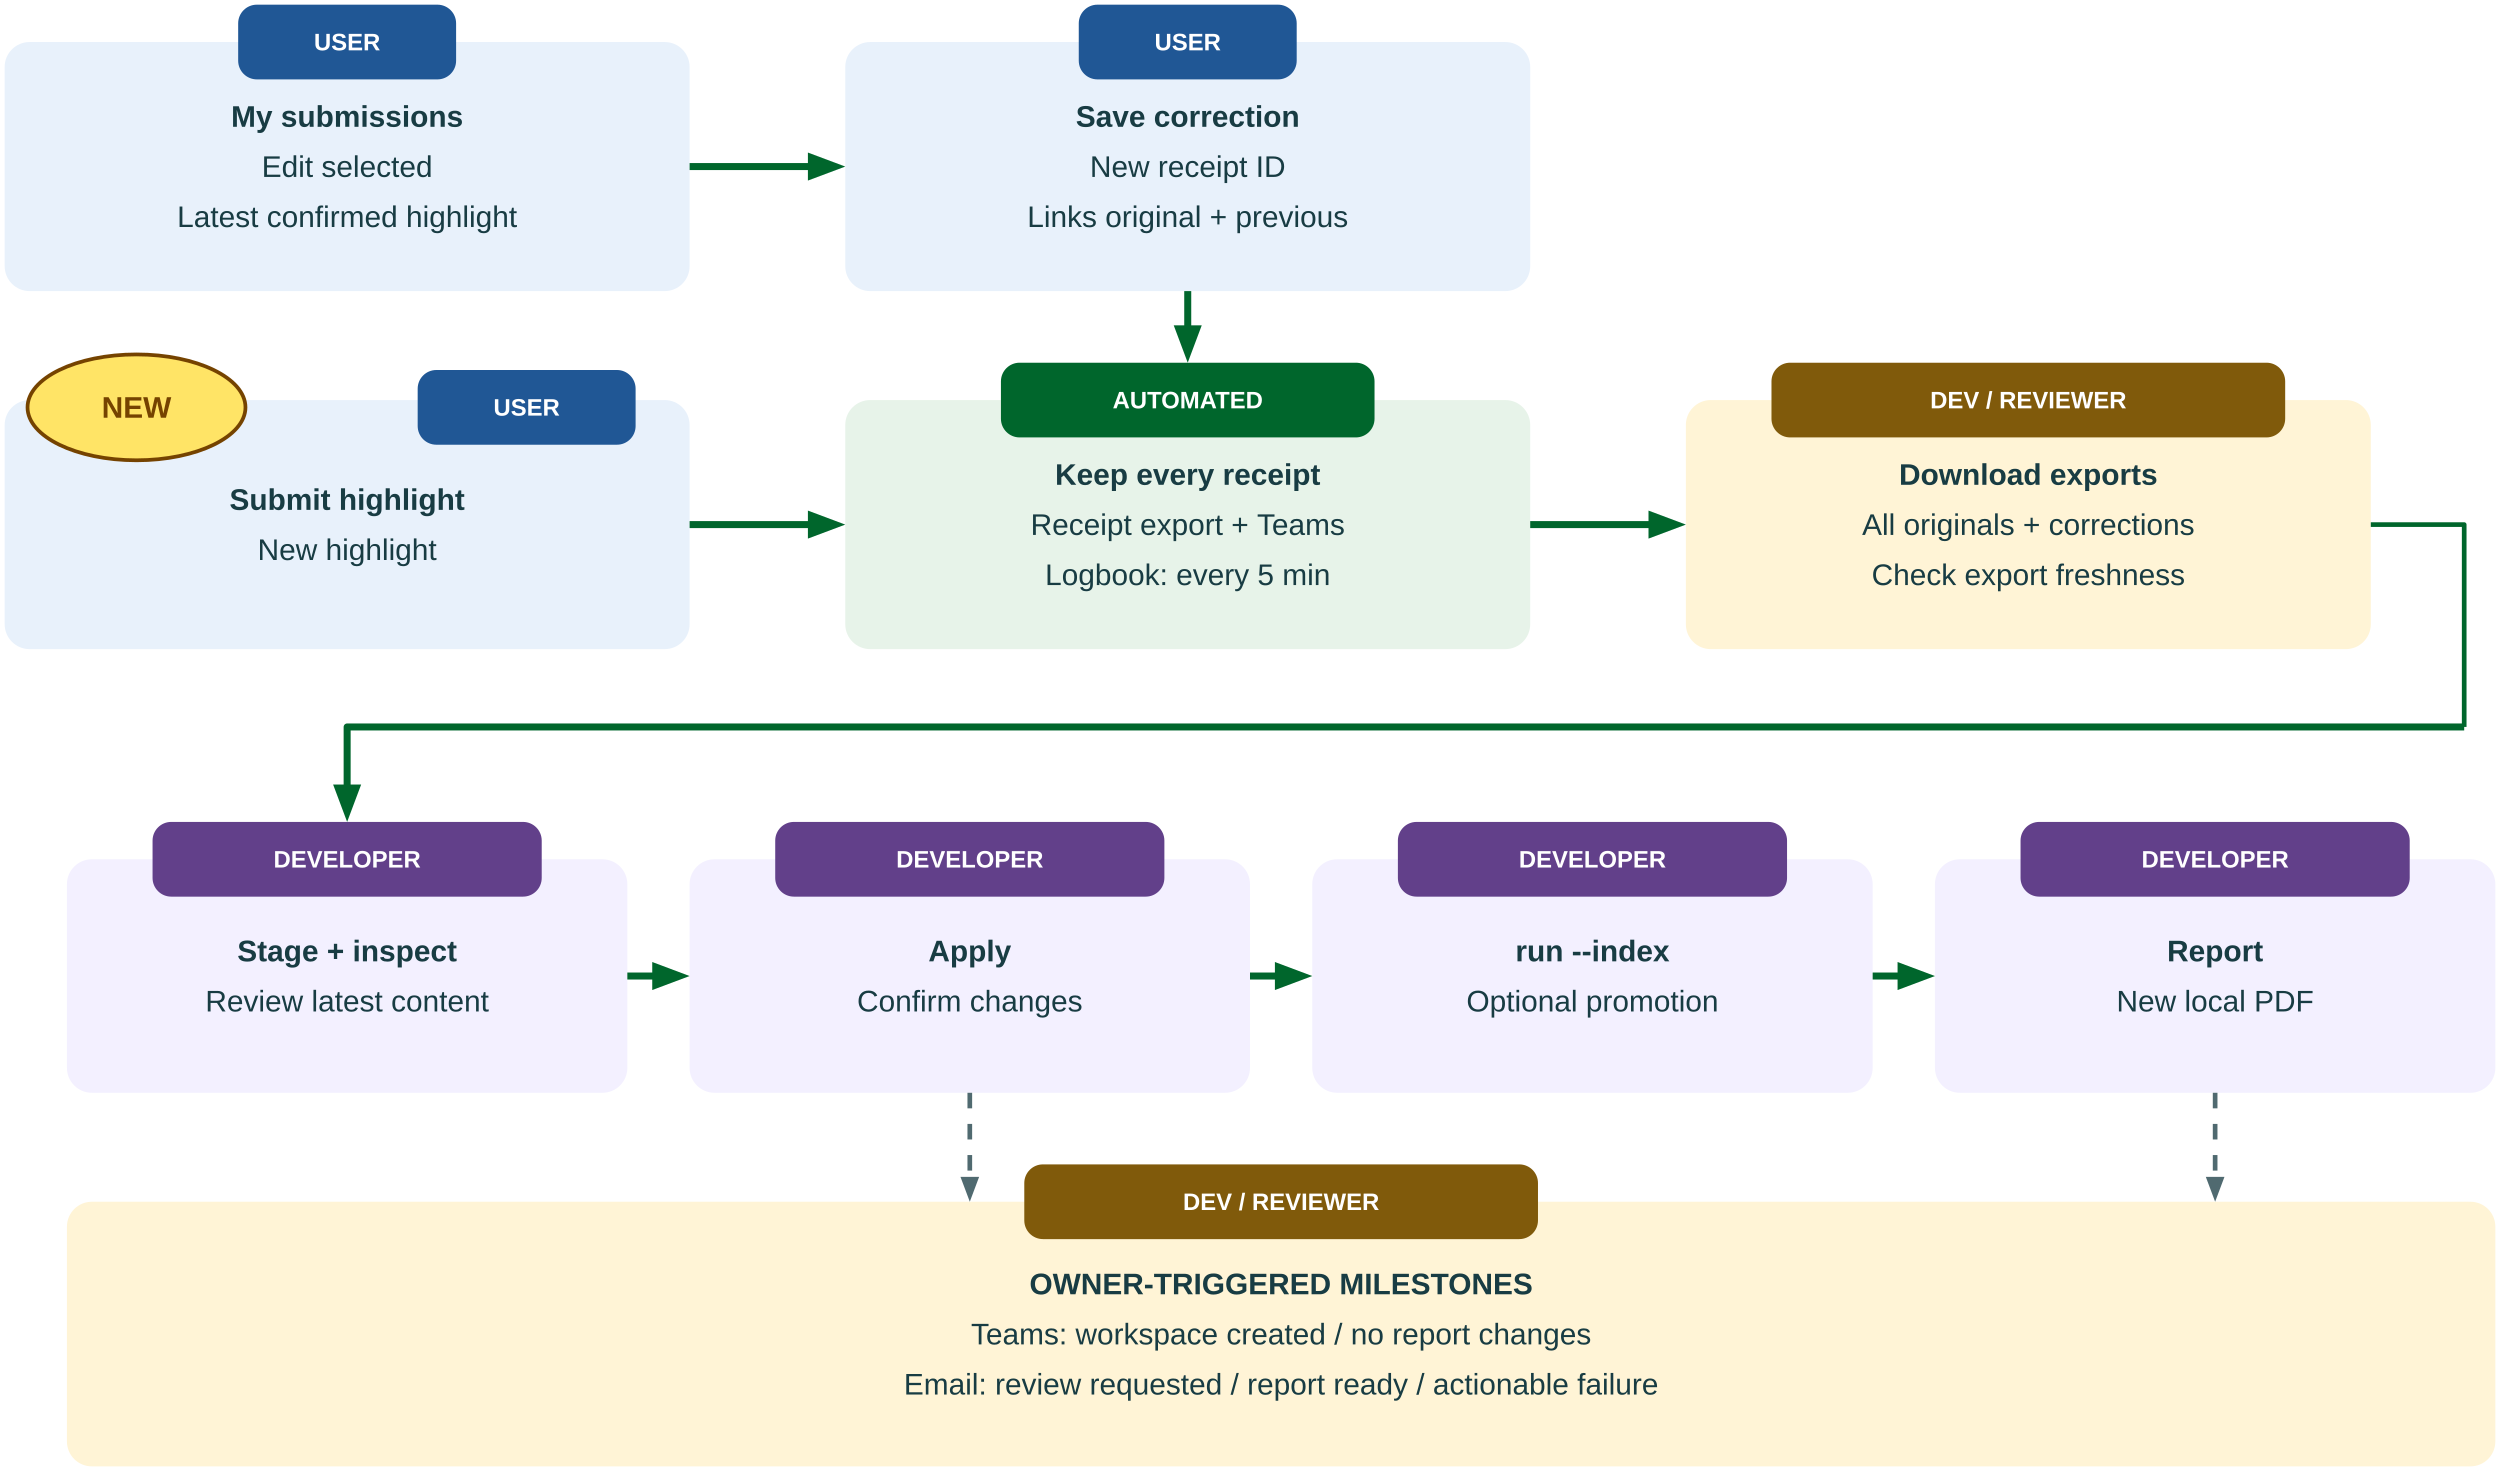
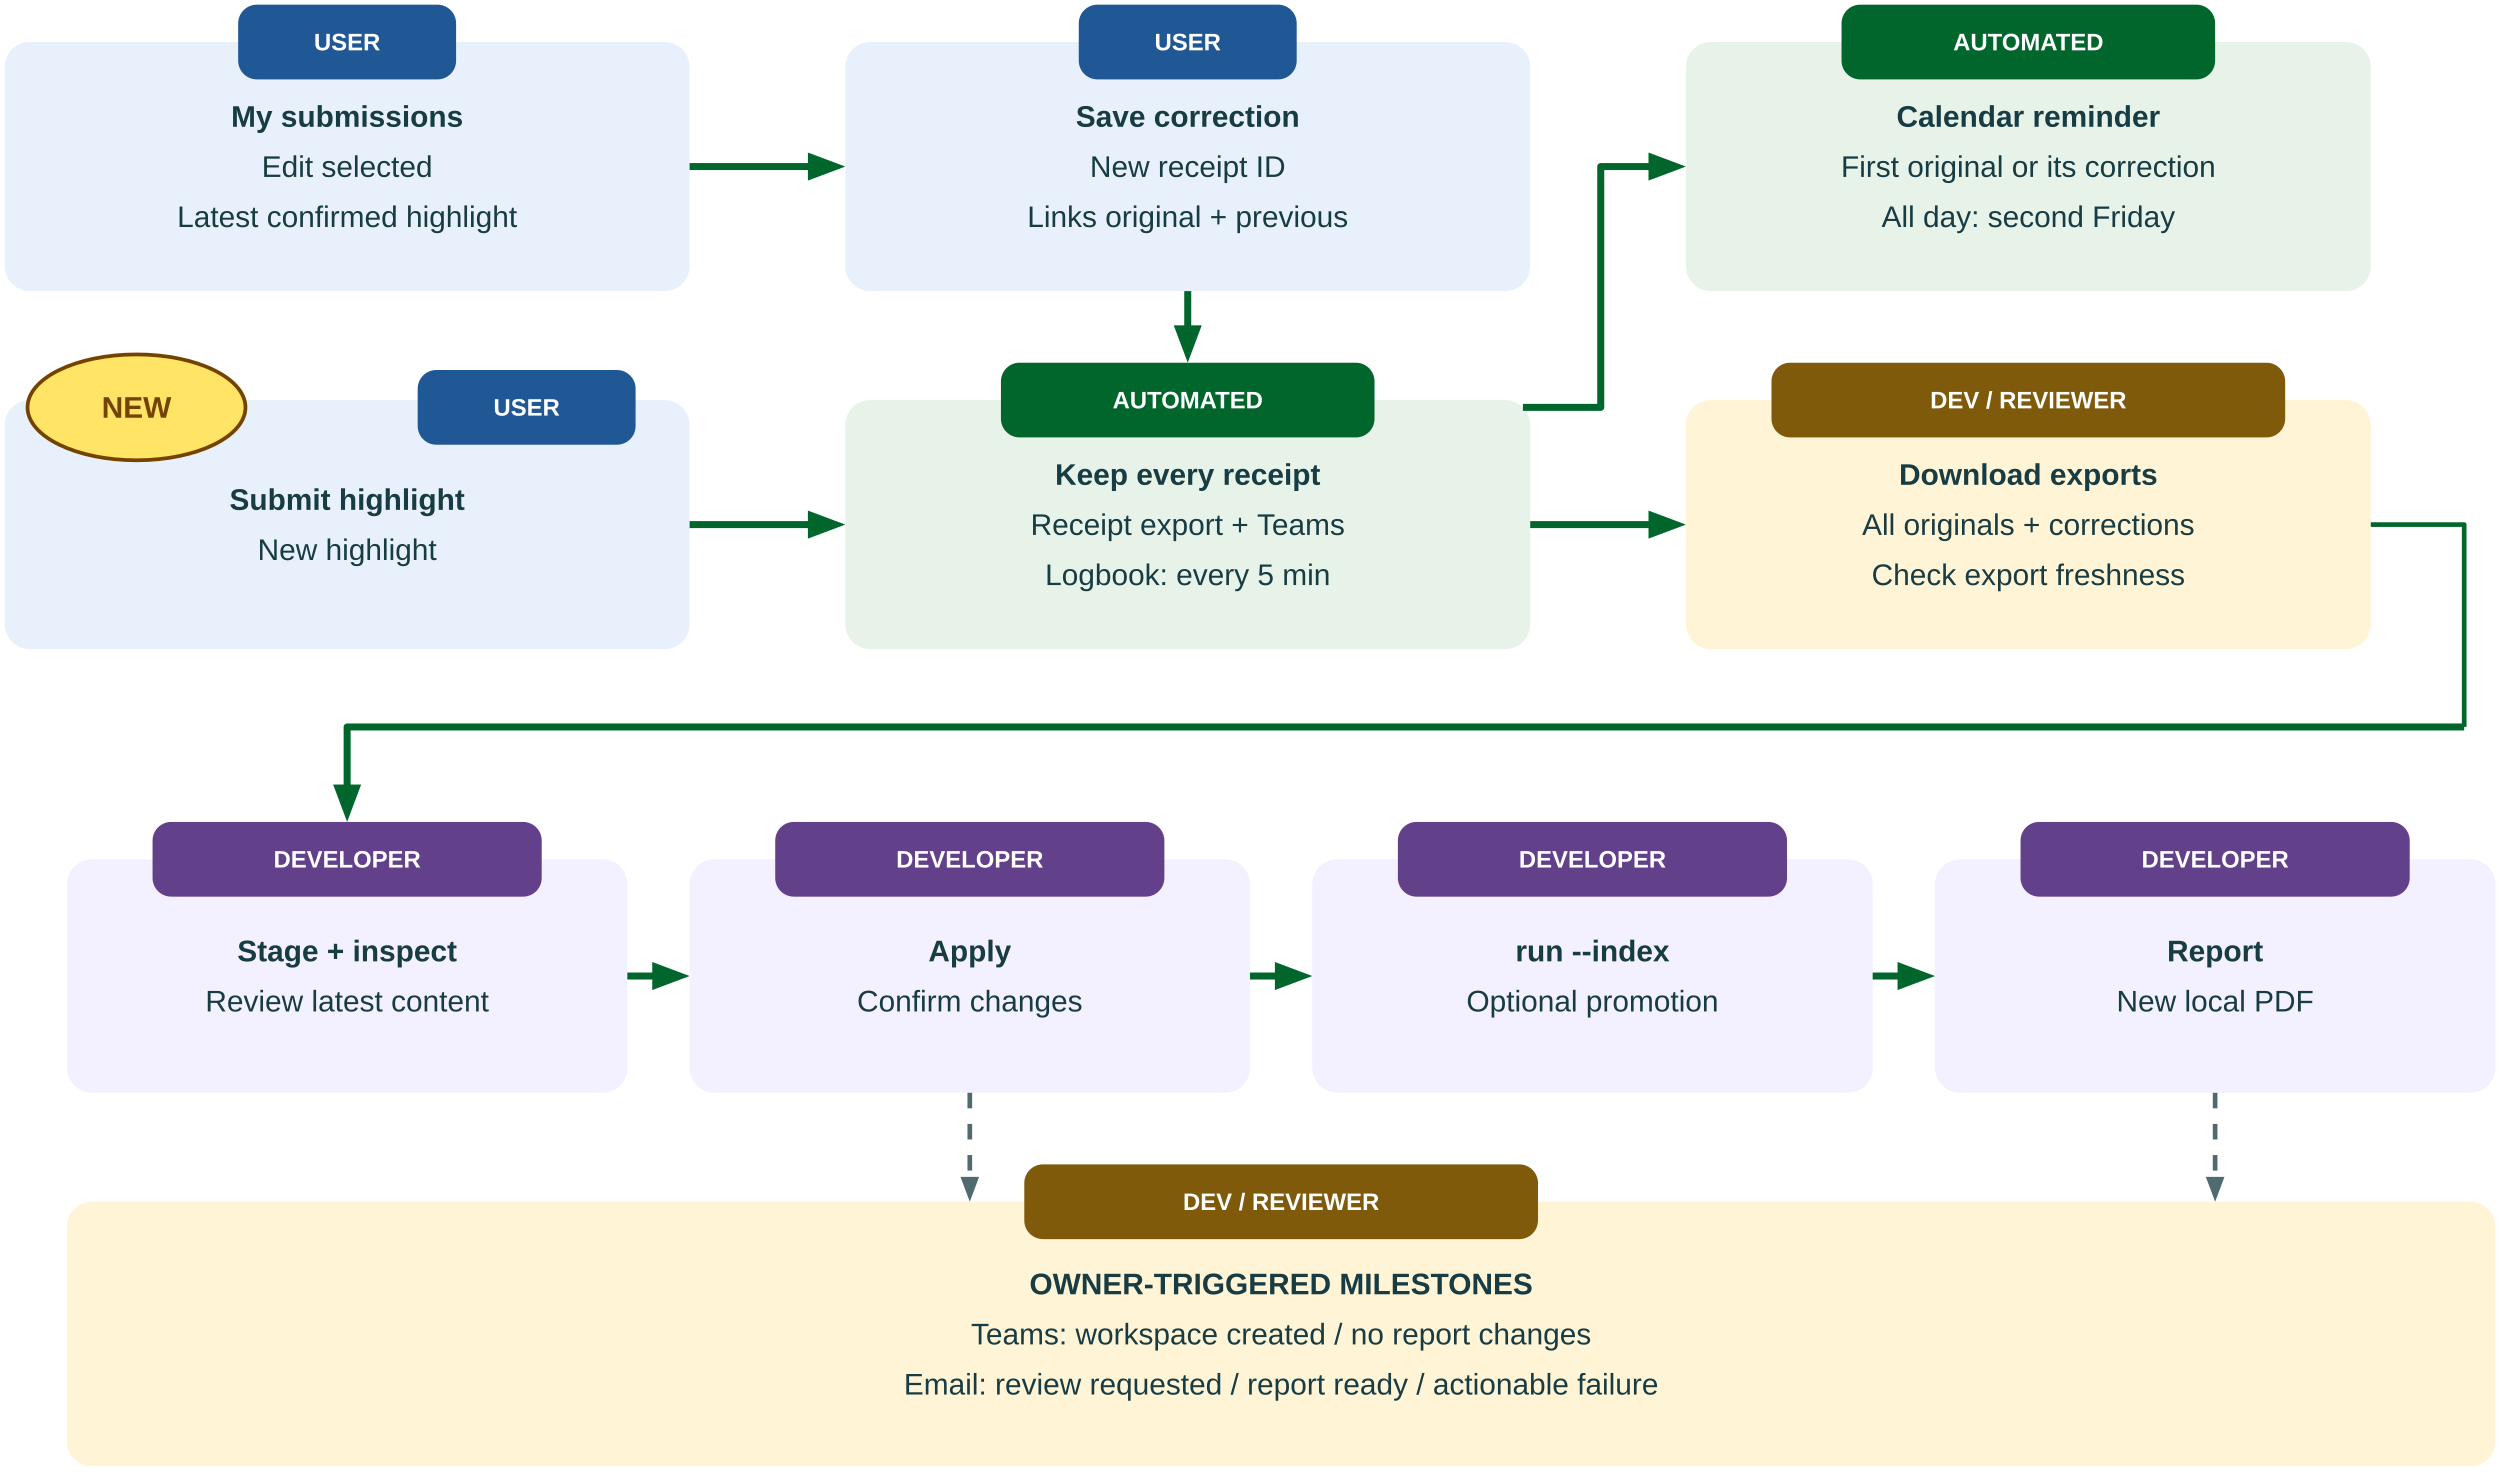
<svg xmlns="http://www.w3.org/2000/svg" style="font-size:initial;font-family:Arial,Helvetica,sans-serif;" viewBox="0 0 1156.32 680.4">
  <path d="M13.68,300.24L307.44,300.24A11.52 11.52 0 0 0 318.96 288.72L318.96,196.56A11.52 11.52 0 0 0 307.44 185.04L13.68,185.04A11.52 11.52 0 0 0 2.16 196.56L2.16,288.72A11.52 11.52 0 0 0 13.68 300.24Z" style="fill:rgb(232,241,251);stroke-width:0;stroke:rgb(24,60,67);" />
  <text x="160.56" y="231.048" text-anchor="middle" font-weight="bold" fill="rgb(24,60,67)" font-size="115%" dominant-baseline="central">Submit highlight</text>
  <text x="160.56" y="254.232" text-anchor="middle" fill="rgb(24,60,67)" font-size="115%" dominant-baseline="central">New highlight</text>
  <path d="M402.48,300.24L696.24,300.24A11.52 11.52 0 0 0 707.76 288.72L707.76,196.56A11.52 11.52 0 0 0 696.24 185.04L402.48,185.04A11.52 11.52 0 0 0 390.96 196.56L390.96,288.72A11.52 11.52 0 0 0 402.48 300.24Z" style="fill:rgb(231,243,233);stroke-width:0;stroke:rgb(24,60,67);" />
  <text x="549.36" y="219.456" text-anchor="middle" font-weight="bold" fill="rgb(24,60,67)" font-size="115%" dominant-baseline="central">Keep every receipt</text>
  <text x="549.36" y="242.64" text-anchor="middle" fill="rgb(24,60,67)" font-size="115%" dominant-baseline="central">Receipt export + Teams</text>
  <text x="549.36" y="265.824" text-anchor="middle" fill="rgb(24,60,67)" font-size="115%" dominant-baseline="central">Logbook: every 5 min</text>
  <path d="M791.28,300.24L1085.04,300.24A11.52 11.52 0 0 0 1096.56 288.72L1096.56,196.56A11.52 11.52 0 0 0 1085.04 185.04L791.28,185.04A11.52 11.52 0 0 0 779.76 196.56L779.76,288.72A11.52 11.52 0 0 0 791.28 300.24Z" style="fill:rgb(255,244,214);stroke-width:0;stroke:rgb(24,60,67);" />
  <text x="938.16" y="219.456" text-anchor="middle" font-weight="bold" fill="rgb(24,60,67)" font-size="115%" dominant-baseline="central">Download exports</text>
  <text x="938.16" y="242.64" text-anchor="middle" fill="rgb(24,60,67)" font-size="115%" dominant-baseline="central">All originals + corrections</text>
  <text x="938.16" y="265.824" text-anchor="middle" fill="rgb(24,60,67)" font-size="115%" dominant-baseline="central">Check export freshness</text>
  <path d="M13.68,134.64L307.44,134.64A11.52 11.52 0 0 0 318.96 123.12L318.96,30.96A11.52 11.52 0 0 0 307.44 19.44L13.68,19.44A11.52 11.52 0 0 0 2.16 30.96L2.16,123.12A11.52 11.52 0 0 0 13.68 134.64Z" style="fill:rgb(232,241,251);stroke-width:0;stroke:rgb(24,60,67);" />
  <text x="160.56" y="53.856" text-anchor="middle" font-weight="bold" fill="rgb(24,60,67)" font-size="115%" dominant-baseline="central">My submissions</text>
  <text x="160.56" y="77.04" text-anchor="middle" fill="rgb(24,60,67)" font-size="115%" dominant-baseline="central">Edit selected</text>
  <text x="160.56" y="100.224" text-anchor="middle" fill="rgb(24,60,67)" font-size="115%" dominant-baseline="central">Latest confirmed highlight</text>
  <path d="M402.48,134.64L696.24,134.64A11.52 11.52 0 0 0 707.76 123.12L707.76,30.96A11.52 11.52 0 0 0 696.24 19.44L402.48,19.44A11.52 11.52 0 0 0 390.96 30.96L390.96,123.12A11.52 11.52 0 0 0 402.48 134.64Z" style="fill:rgb(232,241,251);stroke-width:0;stroke:rgb(24,60,67);" />
  <text x="549.36" y="53.856" text-anchor="middle" font-weight="bold" fill="rgb(24,60,67)" font-size="115%" dominant-baseline="central">Save correction</text>
  <text x="549.36" y="77.04" text-anchor="middle" fill="rgb(24,60,67)" font-size="115%" dominant-baseline="central">New receipt ID</text>
  <text x="549.36" y="100.224" text-anchor="middle" fill="rgb(24,60,67)" font-size="115%" dominant-baseline="central">Links original + previous</text>
+   <path d="M791.28,134.64L1085.04,134.64A11.52 11.52 0 0 0 1096.56 123.12L1096.56,30.96A11.52 11.52 0 0 0 1085.04 19.44L791.28,19.44A11.52 11.52 0 0 0 779.76 30.96L779.76,123.12A11.52 11.52 0 0 0 791.28 134.64Z" style="fill:rgb(231,243,233);stroke-width:0;stroke:rgb(24,60,67);" />
+   <text x="938.16" y="53.856" text-anchor="middle" font-weight="bold" fill="rgb(24,60,67)" font-size="115%" dominant-baseline="central">Calendar reminder</text>
+   <text x="938.16" y="77.04" text-anchor="middle" fill="rgb(24,60,67)" font-size="115%" dominant-baseline="central">First original or its correction</text>
+   <text x="938.16" y="100.224" text-anchor="middle" fill="rgb(24,60,67)" font-size="115%" dominant-baseline="central">All day: second Friday</text>
  <polygon points="390.96,77.04 373.68,83.52 373.68,70.56" style="fill:rgb(0,102,44)" />
  <path d="M318.96,77.04L382.32,77.04" style="fill:none;stroke-width:3.24;stroke:rgb(0,102,44);" />
  <polygon points="549.36,167.76 542.88,150.48 555.84,150.48" style="fill:rgb(0,102,44)" />
  <path d="M549.36,134.64L549.36,159.12" style="fill:none;stroke-width:3.24;stroke:rgb(0,102,44);" />
  <polygon points="390.96,242.64 373.68,249.12 373.68,236.16" style="fill:rgb(0,102,44)" />
  <path d="M318.96,242.64L382.32,242.64" style="fill:none;stroke-width:3.24;stroke:rgb(0,102,44);" />
  <polygon points="779.76,242.64 762.48,249.12 762.48,236.16" style="fill:rgb(0,102,44)" />
  <path d="M707.76,242.64L771.12,242.64" style="fill:none;stroke-width:3.24;stroke:rgb(0,102,44);" />
+   <polygon points="779.76,77.04 762.48,83.52 762.48,70.56" style="fill:rgb(0,102,44)" />
+   <path d="M704.386,188.414L740.386,188.414L740.386,77.04L771.12,77.04" style="fill:none;stroke-width:3.24;stroke-linejoin:round;stroke:rgb(0,102,44);" />
  <path d="M1096.56,242.64L1139.76,242.64L1139.76,336.24" style="fill:none;stroke-width:2.16;stroke-linejoin:round;stroke:rgb(0,102,44);" />
  <path d="M42.48,505.44L278.64,505.44A11.52 11.52 0 0 0 290.16 493.92L290.16,408.96A11.52 11.52 0 0 0 278.64 397.44L42.48,397.44A11.52 11.52 0 0 0 30.96 408.96L30.96,493.92A11.52 11.52 0 0 0 42.48 505.44Z" style="fill:rgb(243,240,255);stroke-width:0;stroke:rgb(24,60,67);" />
  <text x="160.56" y="439.848" text-anchor="middle" font-weight="bold" fill="rgb(24,60,67)" font-size="115%" dominant-baseline="central">Stage + inspect</text>
  <text x="160.56" y="463.032" text-anchor="middle" fill="rgb(24,60,67)" font-size="115%" dominant-baseline="central">Review latest content</text>
  <path d="M330.48,505.44L566.64,505.44A11.52 11.52 0 0 0 578.16 493.92L578.16,408.96A11.52 11.52 0 0 0 566.64 397.44L330.48,397.44A11.52 11.52 0 0 0 318.96 408.96L318.96,493.92A11.52 11.52 0 0 0 330.48 505.44Z" style="fill:rgb(243,240,255);stroke-width:0;stroke:rgb(24,60,67);" />
  <text x="448.56" y="439.848" text-anchor="middle" font-weight="bold" fill="rgb(24,60,67)" font-size="115%" dominant-baseline="central">Apply</text>
  <text x="448.56" y="463.032" text-anchor="middle" fill="rgb(24,60,67)" font-size="115%" dominant-baseline="central">Confirm changes</text>
  <path d="M618.48,505.44L854.64,505.44A11.52 11.52 0 0 0 866.16 493.92L866.16,408.96A11.52 11.52 0 0 0 854.64 397.44L618.48,397.44A11.52 11.52 0 0 0 606.96 408.96L606.96,493.92A11.52 11.52 0 0 0 618.48 505.44Z" style="fill:rgb(243,240,255);stroke-width:0;stroke:rgb(24,60,67);" />
  <text x="736.56" y="439.848" text-anchor="middle" font-weight="bold" fill="rgb(24,60,67)" font-size="115%" dominant-baseline="central">run --index</text>
  <text x="736.56" y="463.032" text-anchor="middle" fill="rgb(24,60,67)" font-size="115%" dominant-baseline="central">Optional promotion</text>
  <path d="M906.48,505.44L1142.64,505.44A11.52 11.52 0 0 0 1154.16 493.92L1154.16,408.96A11.52 11.52 0 0 0 1142.64 397.44L906.48,397.44A11.52 11.52 0 0 0 894.96 408.96L894.96,493.92A11.52 11.52 0 0 0 906.48 505.44Z" style="fill:rgb(243,240,255);stroke-width:0;stroke:rgb(24,60,67);" />
  <text x="1024.56" y="439.848" text-anchor="middle" font-weight="bold" fill="rgb(24,60,67)" font-size="115%" dominant-baseline="central">Report</text>
  <text x="1024.56" y="463.032" text-anchor="middle" fill="rgb(24,60,67)" font-size="115%" dominant-baseline="central">New local PDF</text>
  <polygon points="160.56,380.16 154.08,362.88 167.04,362.88" style="fill:rgb(0,102,44)" />
  <path d="M1139.76,336.24L160.56,336.24L160.56,371.52" style="fill:none;stroke-width:3.24;stroke-linejoin:round;stroke:rgb(0,102,44);" />
  <polygon points="318.96,451.44 301.68,457.92 301.68,444.96" style="fill:rgb(0,102,44)" />
  <path d="M290.16,451.44L310.32,451.44" style="fill:none;stroke-width:3.24;stroke:rgb(0,102,44);" />
  <polygon points="606.96,451.44 589.68,457.92 589.68,444.96" style="fill:rgb(0,102,44)" />
  <path d="M578.16,451.44L598.32,451.44" style="fill:none;stroke-width:3.24;stroke:rgb(0,102,44);" />
  <polygon points="894.96,451.44 877.68,457.92 877.68,444.96" style="fill:rgb(0,102,44)" />
  <path d="M866.16,451.44L886.32,451.44" style="fill:none;stroke-width:3.24;stroke:rgb(0,102,44);" />
  <path d="M42.48,678.24L1142.64,678.24A11.52 11.52 0 0 0 1154.16 666.72L1154.16,567.36A11.52 11.52 0 0 0 1142.64 555.84L42.48,555.84A11.52 11.52 0 0 0 30.96 567.36L30.96,666.72A11.52 11.52 0 0 0 42.48 678.24Z" style="fill:rgb(255,244,214);stroke-width:0;stroke:rgb(24,60,67);" />
  <text x="592.56" y="593.856" text-anchor="middle" font-weight="bold" fill="rgb(24,60,67)" font-size="115%" dominant-baseline="central">OWNER-TRIGGERED MILESTONES</text>
  <text x="592.56" y="617.04" text-anchor="middle" fill="rgb(24,60,67)" font-size="115%" dominant-baseline="central">Teams: workspace created / no report changes</text>
  <text x="592.56" y="640.224" text-anchor="middle" fill="rgb(24,60,67)" font-size="115%" dominant-baseline="central">Email: review requested / report ready / actionable failure</text>
  <polygon points="448.56,555.84 444.24,544.32 452.88,544.32" style="fill:rgb(80,106,112)" />
  <path d="M448.56,505.44L448.56,550.08" style="fill:none;stroke-width:2.16;stroke:rgb(80,106,112);stroke-dasharray:7.2,7.2;" />
  <polygon points="1024.56,555.84 1020.24,544.32 1028.88,544.32" style="fill:rgb(80,106,112)" />
  <path d="M1024.56,505.44L1024.56,550.08" style="fill:none;stroke-width:2.16;stroke:rgb(80,106,112);stroke-dasharray:7.2,7.2;" />
  <ellipse cx="63.134" cy="188.414" rx="50.4" ry="24.48" style="fill:rgb(255,228,102);stroke-width:1.728;stroke:rgb(117,67,0);" />
  <text x="63.134" y="188.414" text-anchor="middle" font-weight="bold" fill="rgb(117,67,0)" font-size="115%" dominant-baseline="central">NEW</text>
  <path d="M201.826,205.694L285.346,205.694A8.64 8.64 0 0 0 293.986 197.054L293.986,179.774A8.64 8.64 0 0 0 285.346 171.134L201.826,171.134A8.64 8.64 0 0 0 193.186 179.774L193.186,197.054A8.64 8.64 0 0 0 201.826 205.694Z" style="fill:rgb(32,87,149);stroke-width:0;stroke:rgb(255,255,255);" />
  <text x="243.586" y="188.414" text-anchor="middle" font-weight="bold" fill="rgb(255,255,255)" font-size="92%" dominant-baseline="central">USER</text>
  <path d="M118.8,36.72L202.32,36.72A8.64 8.64 0 0 0 210.96 28.08L210.96,10.8A8.64 8.64 0 0 0 202.32 2.16L118.8,2.16A8.64 8.64 0 0 0 110.16 10.8L110.16,28.08A8.64 8.64 0 0 0 118.8 36.72Z" style="fill:rgb(32,87,149);stroke-width:0;stroke:rgb(255,255,255);" />
  <text x="160.56" y="19.44" text-anchor="middle" font-weight="bold" fill="rgb(255,255,255)" font-size="92%" dominant-baseline="central">USER</text>
  <path d="M507.6,36.72L591.12,36.72A8.64 8.64 0 0 0 599.76 28.08L599.76,10.8A8.64 8.64 0 0 0 591.12 2.16L507.6,2.16A8.64 8.64 0 0 0 498.96 10.8L498.96,28.08A8.64 8.64 0 0 0 507.6 36.72Z" style="fill:rgb(32,87,149);stroke-width:0;stroke:rgb(255,255,255);" />
  <text x="549.36" y="19.44" text-anchor="middle" font-weight="bold" fill="rgb(255,255,255)" font-size="92%" dominant-baseline="central">USER</text>
  <path d="M471.6,202.32L627.12,202.32A8.64 8.64 0 0 0 635.76 193.68L635.76,176.4A8.64 8.64 0 0 0 627.12 167.76L471.6,167.76A8.64 8.64 0 0 0 462.96 176.4L462.96,193.68A8.64 8.64 0 0 0 471.6 202.32Z" style="fill:rgb(0,102,44);stroke-width:0;stroke:rgb(255,255,255);" />
  <text x="549.36" y="185.04" text-anchor="middle" font-weight="bold" fill="rgb(255,255,255)" font-size="92%" dominant-baseline="central">AUTOMATED</text>
+   <path d="M860.4,36.72L1015.92,36.72A8.64 8.64 0 0 0 1024.56 28.08L1024.56,10.8A8.64 8.64 0 0 0 1015.92 2.16L860.4,2.16A8.64 8.64 0 0 0 851.76 10.8L851.76,28.08A8.64 8.64 0 0 0 860.4 36.72Z" style="fill:rgb(0,102,44);stroke-width:0;stroke:rgb(255,255,255);" />
+   <text x="938.16" y="19.44" text-anchor="middle" font-weight="bold" fill="rgb(255,255,255)" font-size="92%" dominant-baseline="central">AUTOMATED</text>
  <path d="M828,202.32L1048.32,202.32A8.64 8.64 0 0 0 1056.96 193.68L1056.96,176.4A8.64 8.64 0 0 0 1048.32 167.76L828,167.76A8.64 8.64 0 0 0 819.36 176.4L819.36,193.68A8.64 8.64 0 0 0 828 202.32Z" style="fill:rgb(128,90,11);stroke-width:0;stroke:rgb(255,255,255);" />
  <text x="938.16" y="185.04" text-anchor="middle" font-weight="bold" fill="rgb(255,255,255)" font-size="92%" dominant-baseline="central">DEV / REVIEWER</text>
  <path d="M79.2,414.72L241.92,414.72A8.64 8.64 0 0 0 250.56 406.08L250.56,388.8A8.64 8.64 0 0 0 241.92 380.16L79.2,380.16A8.64 8.64 0 0 0 70.56 388.8L70.56,406.08A8.64 8.64 0 0 0 79.2 414.72Z" style="fill:rgb(98,64,138);stroke-width:0;stroke:rgb(255,255,255);" />
  <text x="160.56" y="397.44" text-anchor="middle" font-weight="bold" fill="rgb(255,255,255)" font-size="92%" dominant-baseline="central">DEVELOPER</text>
  <path d="M367.2,414.72L529.92,414.72A8.64 8.64 0 0 0 538.56 406.08L538.56,388.8A8.64 8.64 0 0 0 529.92 380.16L367.2,380.16A8.64 8.64 0 0 0 358.56 388.8L358.56,406.08A8.64 8.64 0 0 0 367.2 414.72Z" style="fill:rgb(98,64,138);stroke-width:0;stroke:rgb(255,255,255);" />
  <text x="448.56" y="397.44" text-anchor="middle" font-weight="bold" fill="rgb(255,255,255)" font-size="92%" dominant-baseline="central">DEVELOPER</text>
  <path d="M655.2,414.72L817.92,414.72A8.64 8.64 0 0 0 826.56 406.08L826.56,388.8A8.64 8.64 0 0 0 817.92 380.16L655.2,380.16A8.64 8.64 0 0 0 646.56 388.8L646.56,406.08A8.64 8.64 0 0 0 655.2 414.72Z" style="fill:rgb(98,64,138);stroke-width:0;stroke:rgb(255,255,255);" />
  <text x="736.56" y="397.44" text-anchor="middle" font-weight="bold" fill="rgb(255,255,255)" font-size="92%" dominant-baseline="central">DEVELOPER</text>
  <path d="M943.2,414.72L1105.92,414.72A8.64 8.64 0 0 0 1114.56 406.08L1114.56,388.8A8.64 8.64 0 0 0 1105.92 380.16L943.2,380.16A8.64 8.64 0 0 0 934.56 388.8L934.56,406.08A8.64 8.64 0 0 0 943.2 414.72Z" style="fill:rgb(98,64,138);stroke-width:0;stroke:rgb(255,255,255);" />
  <text x="1024.56" y="397.44" text-anchor="middle" font-weight="bold" fill="rgb(255,255,255)" font-size="92%" dominant-baseline="central">DEVELOPER</text>
  <path d="M482.4,573.12L702.72,573.12A8.64 8.64 0 0 0 711.36 564.48L711.36,547.2A8.64 8.64 0 0 0 702.72 538.56L482.4,538.56A8.64 8.64 0 0 0 473.76 547.2L473.76,564.48A8.64 8.64 0 0 0 482.4 573.12Z" style="fill:rgb(128,90,11);stroke-width:0;stroke:rgb(255,255,255);" />
  <text x="592.56" y="555.84" text-anchor="middle" font-weight="bold" fill="rgb(255,255,255)" font-size="92%" dominant-baseline="central">DEV / REVIEWER</text>
</svg>
